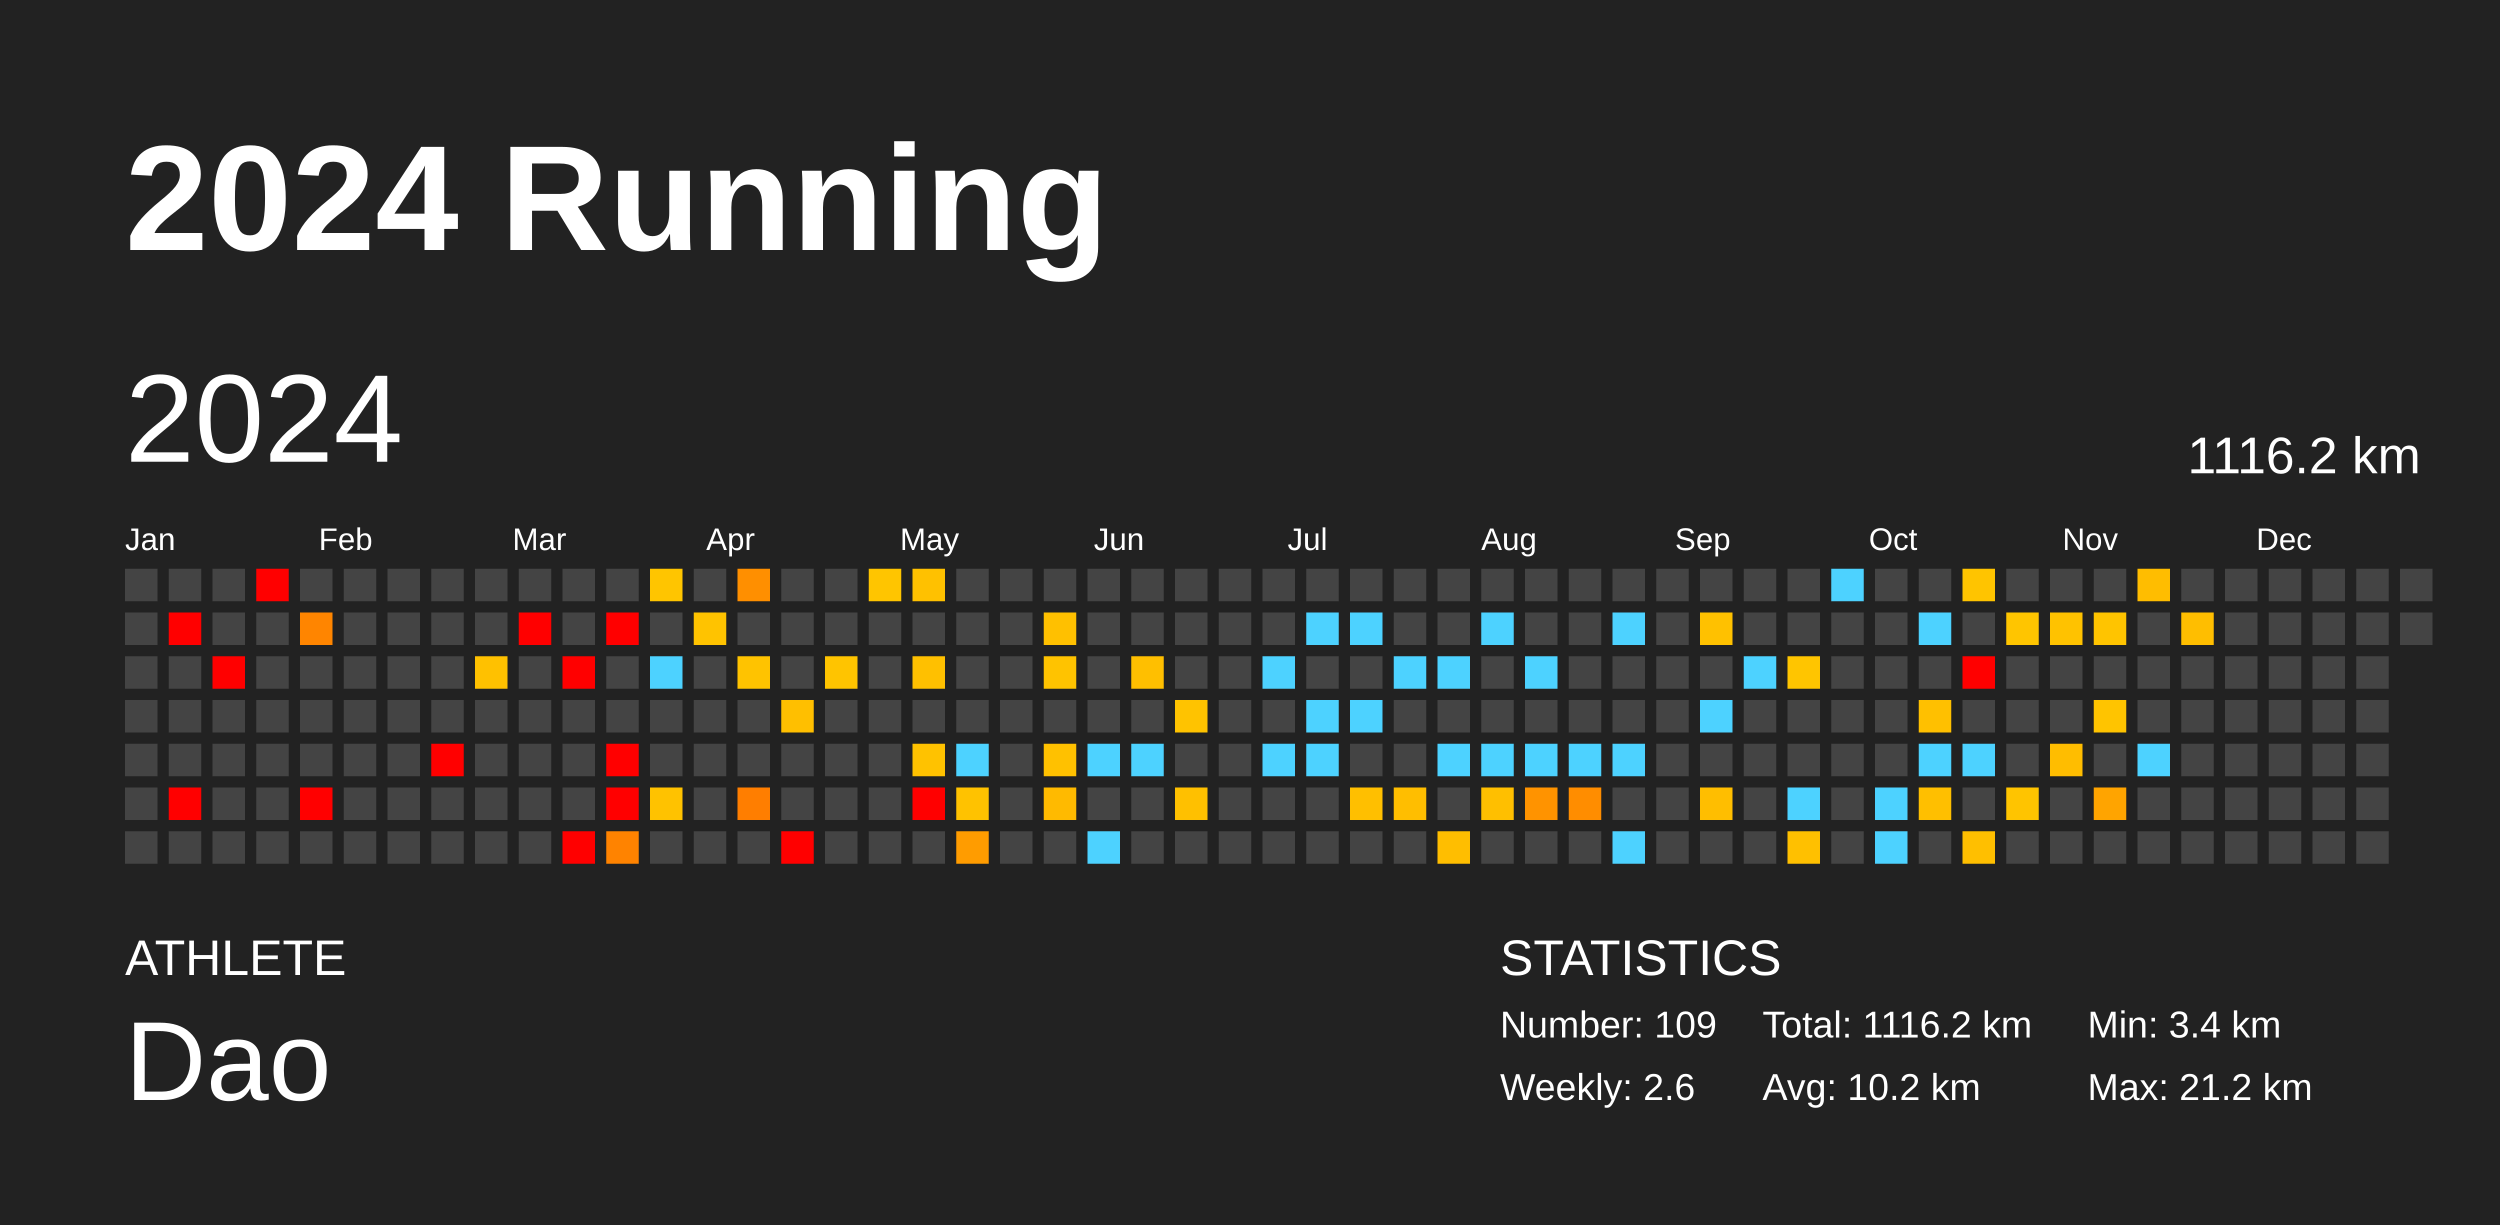
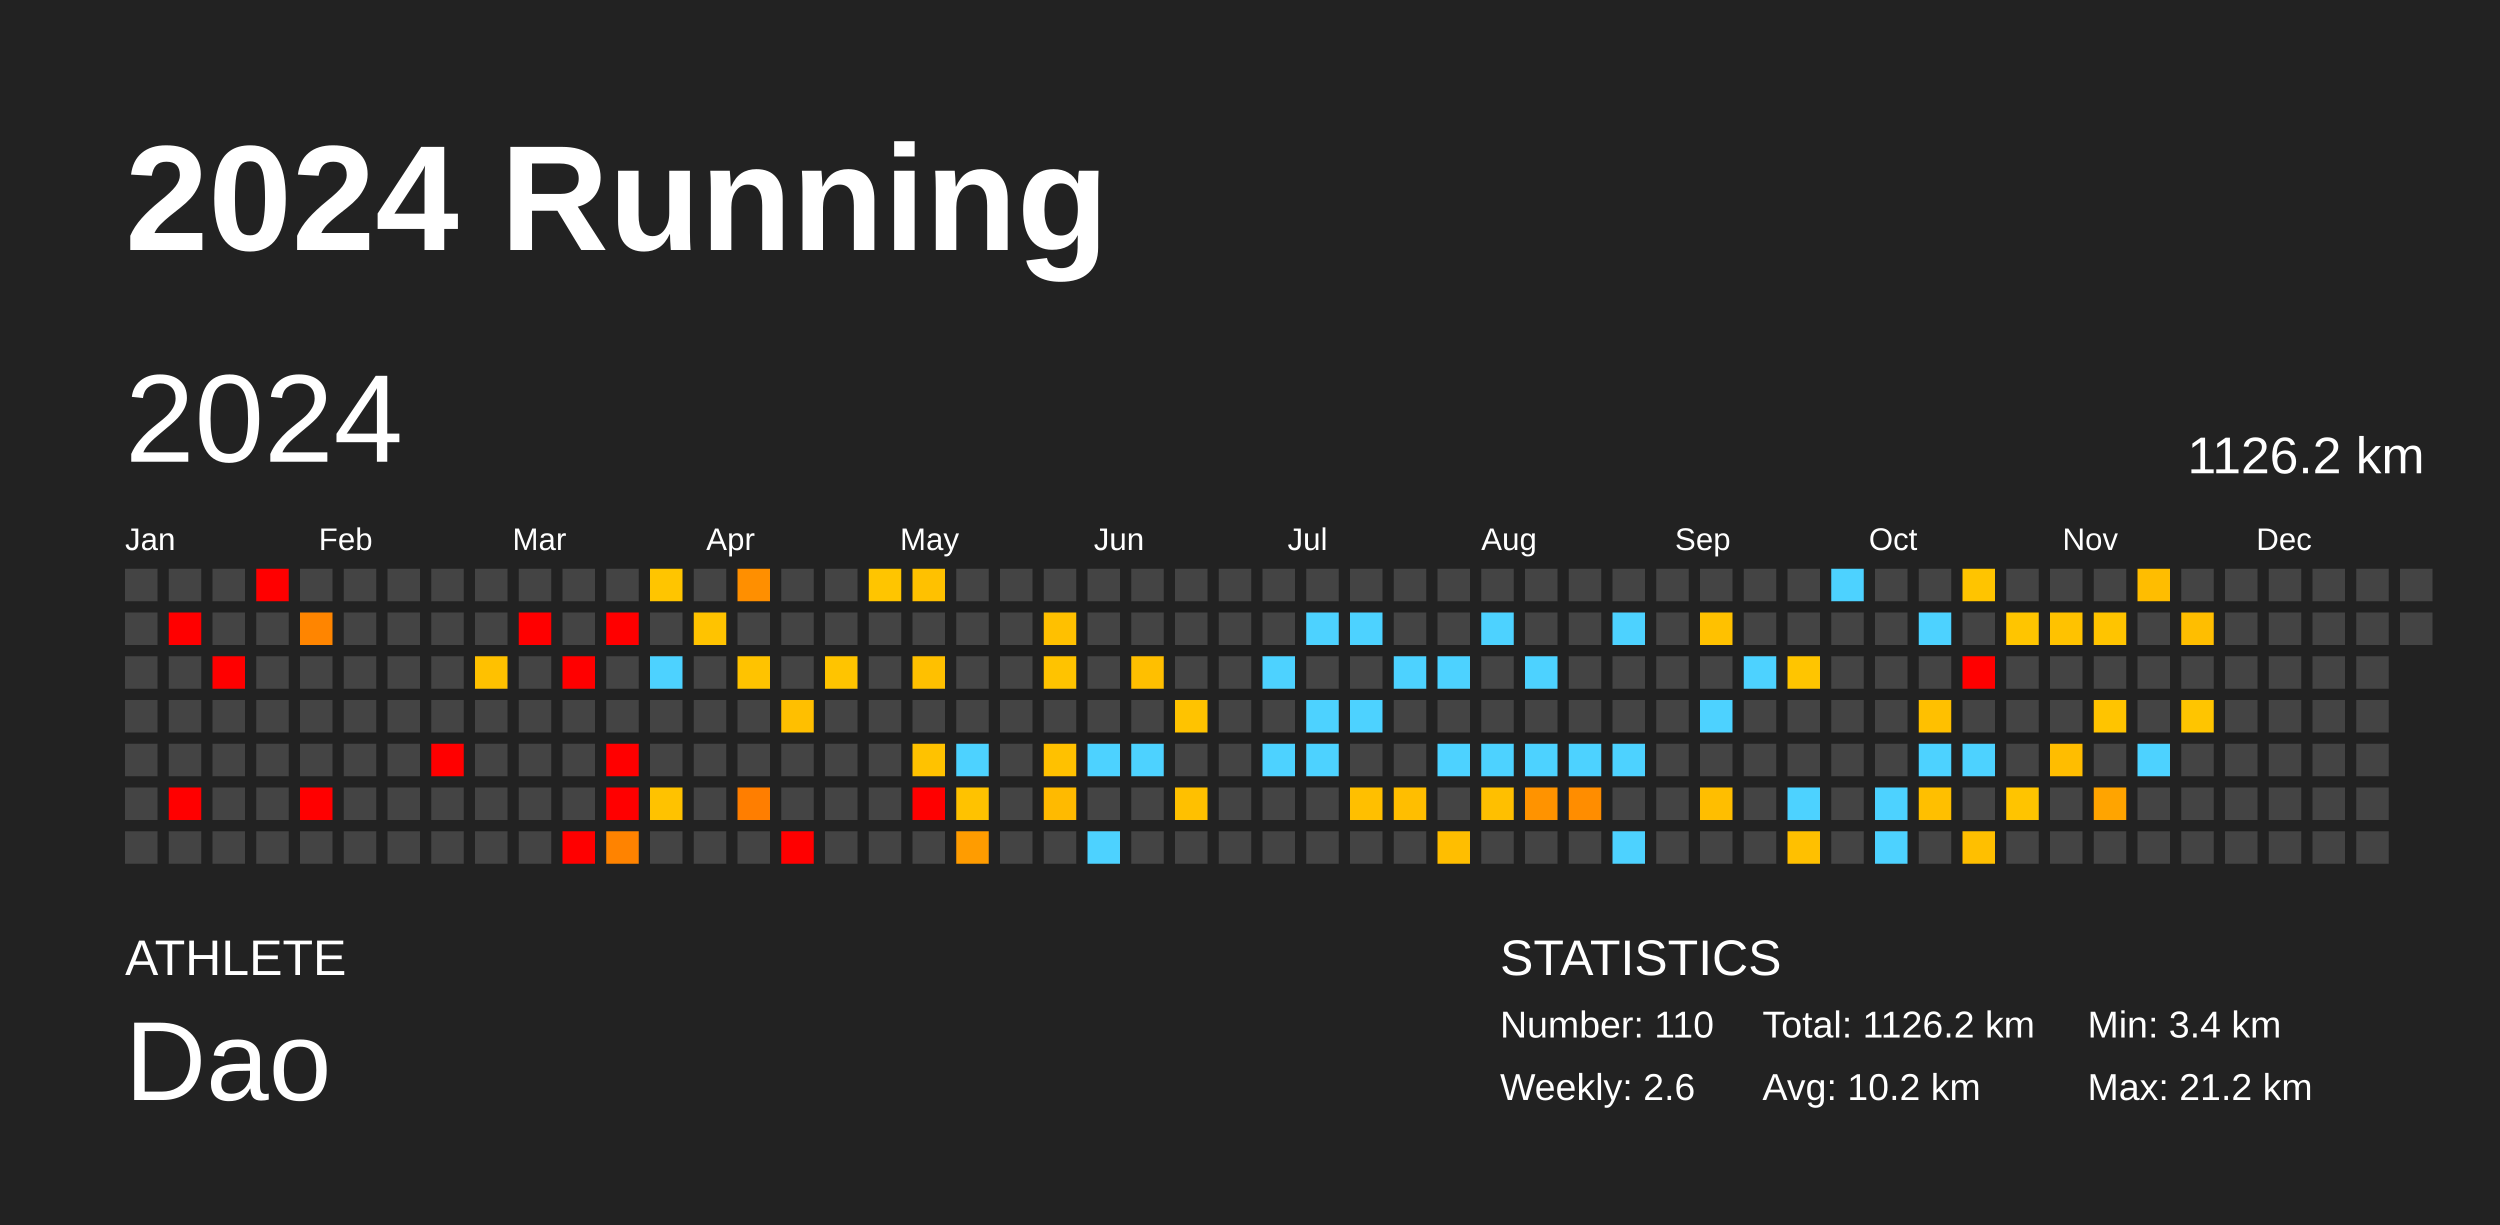
<svg xmlns="http://www.w3.org/2000/svg" baseProfile="full" height="98mm" version="1.1" viewBox="0,0,200,98" width="200mm">
  <defs />
  <rect fill="#222222" height="98" width="200" x="0" y="0" />
  <text fill="#FFFFFF" style="font-size:12px; font-family:Arial; font-weight:bold;" x="10" y="20">2024 Running</text>
  <text fill="#FFFFFF" style="font-size:4px; font-family:Arial" x="10" y="78">ATHLETE</text>
  <text fill="#FFFFFF" style="font-size:9px; font-family:Arial" x="10" y="88">Dao</text>
  <text fill="#FFFFFF" style="font-size:4px; font-family:Arial" x="120" y="78">STATISTICS</text>
-   <text fill="#FFFFFF" style="font-size:3px; font-family:Arial" x="120" y="83">Number: 109</text>
+   <text fill="#FFFFFF" style="font-size:3px; font-family:Arial" x="120" y="83">Number: 110</text>
  <text fill="#FFFFFF" style="font-size:3px; font-family:Arial" x="120" y="88">Weekly: 2.6</text>
-   <text fill="#FFFFFF" style="font-size:3px; font-family:Arial" x="141" y="83">Total: 1116.2 km</text>
+   <text fill="#FFFFFF" style="font-size:3px; font-family:Arial" x="141" y="83">Total: 1126.2 km</text>
  <text fill="#FFFFFF" style="font-size:3px; font-family:Arial" x="141" y="88">Avg: 10.2 km</text>
  <text fill="#FFFFFF" style="font-size:3px; font-family:Arial" x="167" y="83">Min: 3.4 km</text>
  <text fill="#FFFFFF" style="font-size:3px; font-family:Arial" x="167" y="88">Max: 21.2 km</text>
  <text dominant-baseline="hanging" fill="#FFFFFF" style="font-size:10.0px; font-family:Arial;" x="10" y="30">2024</text>
-   <text dominant-baseline="hanging" fill="#FFFFFF" style="font-size:4.125px; font-family:Arial;" x="175" y="35">1116.2 km</text>
+   <text dominant-baseline="hanging" fill="#FFFFFF" style="font-size:4.125px; font-family:Arial;" x="175" y="35">1126.2 km</text>
  <text fill="#FFFFFF" style="font-size:2.5px; font-family:Arial" x="10.0" y="44">Jan</text>
  <text fill="#FFFFFF" style="font-size:2.5px; font-family:Arial" x="25.5" y="44">Feb</text>
  <text fill="#FFFFFF" style="font-size:2.5px; font-family:Arial" x="41.0" y="44">Mar</text>
  <text fill="#FFFFFF" style="font-size:2.5px; font-family:Arial" x="56.5" y="44">Apr</text>
  <text fill="#FFFFFF" style="font-size:2.5px; font-family:Arial" x="72.0" y="44">May</text>
  <text fill="#FFFFFF" style="font-size:2.5px; font-family:Arial" x="87.5" y="44">Jun</text>
  <text fill="#FFFFFF" style="font-size:2.5px; font-family:Arial" x="103.0" y="44">Jul</text>
  <text fill="#FFFFFF" style="font-size:2.5px; font-family:Arial" x="118.5" y="44">Aug</text>
  <text fill="#FFFFFF" style="font-size:2.5px; font-family:Arial" x="134.0" y="44">Sep</text>
  <text fill="#FFFFFF" style="font-size:2.5px; font-family:Arial" x="149.5" y="44">Oct</text>
  <text fill="#FFFFFF" style="font-size:2.5px; font-family:Arial" x="165.0" y="44">Nov</text>
  <text fill="#FFFFFF" style="font-size:2.5px; font-family:Arial" x="180.5" y="44">Dec</text>
  <rect fill="#444444" height="2.6" width="2.6" x="10.0" y="45.5" />
  <rect fill="#444444" height="2.6" width="2.6" x="10.0" y="49.0" />
  <rect fill="#444444" height="2.6" width="2.6" x="10.0" y="52.5" />
  <rect fill="#444444" height="2.6" width="2.6" x="10.0" y="56.0" />
  <rect fill="#444444" height="2.6" width="2.6" x="10.0" y="59.5" />
  <rect fill="#444444" height="2.6" width="2.6" x="10.0" y="63.0" />
  <rect fill="#444444" height="2.6" width="2.6" x="10.0" y="66.5" />
  <rect fill="#444444" height="2.6" width="2.6" x="13.5" y="45.5" />
  <rect fill="red" height="2.6" width="2.6" x="13.5" y="49.0" />
  <rect fill="#444444" height="2.6" width="2.6" x="13.5" y="52.5" />
  <rect fill="#444444" height="2.6" width="2.6" x="13.5" y="56.0" />
  <rect fill="#444444" height="2.6" width="2.6" x="13.5" y="59.5" />
  <rect fill="red" height="2.6" width="2.6" x="13.5" y="63.0" />
  <rect fill="#444444" height="2.6" width="2.6" x="13.5" y="66.5" />
  <rect fill="#444444" height="2.6" width="2.6" x="17.0" y="45.5" />
  <rect fill="#444444" height="2.6" width="2.6" x="17.0" y="49.0" />
  <rect fill="red" height="2.6" width="2.6" x="17.0" y="52.5" />
  <rect fill="#444444" height="2.6" width="2.6" x="17.0" y="56.0" />
  <rect fill="#444444" height="2.6" width="2.6" x="17.0" y="59.5" />
  <rect fill="#444444" height="2.6" width="2.6" x="17.0" y="63.0" />
  <rect fill="#444444" height="2.6" width="2.6" x="17.0" y="66.5" />
  <rect fill="red" height="2.6" width="2.6" x="20.5" y="45.5" />
  <rect fill="#444444" height="2.6" width="2.6" x="20.5" y="49.0" />
  <rect fill="#444444" height="2.6" width="2.6" x="20.5" y="52.5" />
  <rect fill="#444444" height="2.6" width="2.6" x="20.5" y="56.0" />
  <rect fill="#444444" height="2.6" width="2.6" x="20.5" y="59.5" />
  <rect fill="#444444" height="2.6" width="2.6" x="20.5" y="63.0" />
  <rect fill="#444444" height="2.6" width="2.6" x="20.5" y="66.5" />
  <rect fill="#444444" height="2.6" width="2.6" x="24.0" y="45.5" />
  <rect fill="#ff8500" height="2.6" width="2.6" x="24.0" y="49.0" />
  <rect fill="#444444" height="2.6" width="2.6" x="24.0" y="52.5" />
  <rect fill="#444444" height="2.6" width="2.6" x="24.0" y="56.0" />
  <rect fill="#444444" height="2.6" width="2.6" x="24.0" y="59.5" />
  <rect fill="red" height="2.6" width="2.6" x="24.0" y="63.0" />
  <rect fill="#444444" height="2.6" width="2.6" x="24.0" y="66.5" />
  <rect fill="#444444" height="2.6" width="2.6" x="27.5" y="45.5" />
  <rect fill="#444444" height="2.6" width="2.6" x="27.5" y="49.0" />
  <rect fill="#444444" height="2.6" width="2.6" x="27.5" y="52.5" />
  <rect fill="#444444" height="2.6" width="2.6" x="27.5" y="56.0" />
  <rect fill="#444444" height="2.6" width="2.6" x="27.5" y="59.5" />
  <rect fill="#444444" height="2.6" width="2.6" x="27.5" y="63.0" />
  <rect fill="#444444" height="2.6" width="2.6" x="27.5" y="66.5" />
  <rect fill="#444444" height="2.6" width="2.6" x="31.0" y="45.5" />
  <rect fill="#444444" height="2.6" width="2.6" x="31.0" y="49.0" />
  <rect fill="#444444" height="2.6" width="2.6" x="31.0" y="52.5" />
  <rect fill="#444444" height="2.6" width="2.6" x="31.0" y="56.0" />
  <rect fill="#444444" height="2.6" width="2.6" x="31.0" y="59.5" />
  <rect fill="#444444" height="2.6" width="2.6" x="31.0" y="63.0" />
  <rect fill="#444444" height="2.6" width="2.6" x="31.0" y="66.5" />
  <rect fill="#444444" height="2.6" width="2.6" x="34.5" y="45.5" />
  <rect fill="#444444" height="2.6" width="2.6" x="34.5" y="49.0" />
  <rect fill="#444444" height="2.6" width="2.6" x="34.5" y="52.5" />
  <rect fill="#444444" height="2.6" width="2.6" x="34.5" y="56.0" />
  <rect fill="red" height="2.6" width="2.6" x="34.5" y="59.5" />
  <rect fill="#444444" height="2.6" width="2.6" x="34.5" y="63.0" />
  <rect fill="#444444" height="2.6" width="2.6" x="34.5" y="66.5" />
  <rect fill="#444444" height="2.6" width="2.6" x="38.0" y="45.5" />
  <rect fill="#444444" height="2.6" width="2.6" x="38.0" y="49.0" />
  <rect fill="#ffc100" height="2.6" width="2.6" x="38.0" y="52.5" />
  <rect fill="#444444" height="2.6" width="2.6" x="38.0" y="56.0" />
  <rect fill="#444444" height="2.6" width="2.6" x="38.0" y="59.5" />
  <rect fill="#444444" height="2.6" width="2.6" x="38.0" y="63.0" />
  <rect fill="#444444" height="2.6" width="2.6" x="38.0" y="66.5" />
  <rect fill="#444444" height="2.6" width="2.6" x="41.5" y="45.5" />
  <rect fill="red" height="2.6" width="2.6" x="41.5" y="49.0" />
  <rect fill="#444444" height="2.6" width="2.6" x="41.5" y="52.5" />
  <rect fill="#444444" height="2.6" width="2.6" x="41.5" y="56.0" />
  <rect fill="#444444" height="2.6" width="2.6" x="41.5" y="59.5" />
  <rect fill="#444444" height="2.6" width="2.6" x="41.5" y="63.0" />
  <rect fill="#444444" height="2.6" width="2.6" x="41.5" y="66.5" />
  <rect fill="#444444" height="2.6" width="2.6" x="45.0" y="45.5" />
  <rect fill="#444444" height="2.6" width="2.6" x="45.0" y="49.0" />
  <rect fill="red" height="2.6" width="2.6" x="45.0" y="52.5" />
  <rect fill="#444444" height="2.6" width="2.6" x="45.0" y="56.0" />
  <rect fill="#444444" height="2.6" width="2.6" x="45.0" y="59.5" />
  <rect fill="#444444" height="2.6" width="2.6" x="45.0" y="63.0" />
  <rect fill="red" height="2.6" width="2.6" x="45.0" y="66.5" />
  <rect fill="#444444" height="2.6" width="2.6" x="48.5" y="45.5" />
  <rect fill="red" height="2.6" width="2.6" x="48.5" y="49.0" />
  <rect fill="#444444" height="2.6" width="2.6" x="48.5" y="52.5" />
  <rect fill="#444444" height="2.6" width="2.6" x="48.5" y="56.0" />
  <rect fill="red" height="2.6" width="2.6" x="48.5" y="59.5" />
  <rect fill="red" height="2.6" width="2.6" x="48.5" y="63.0" />
  <rect fill="#ff8300" height="2.6" width="2.6" x="48.5" y="66.5" />
  <rect fill="#ffc500" height="2.6" width="2.6" x="52.0" y="45.5" />
  <rect fill="#444444" height="2.6" width="2.6" x="52.0" y="49.0" />
  <rect fill="#4dd2ff" height="2.6" width="2.6" x="52.0" y="52.5" />
  <rect fill="#444444" height="2.6" width="2.6" x="52.0" y="56.0" />
  <rect fill="#444444" height="2.6" width="2.6" x="52.0" y="59.5" />
  <rect fill="#ffc200" height="2.6" width="2.6" x="52.0" y="63.0" />
  <rect fill="#444444" height="2.6" width="2.6" x="52.0" y="66.5" />
  <rect fill="#444444" height="2.6" width="2.6" x="55.5" y="45.5" />
  <rect fill="#ffc300" height="2.6" width="2.6" x="55.5" y="49.0" />
  <rect fill="#444444" height="2.6" width="2.6" x="55.5" y="52.5" />
  <rect fill="#444444" height="2.6" width="2.6" x="55.5" y="56.0" />
  <rect fill="#444444" height="2.6" width="2.6" x="55.5" y="59.5" />
  <rect fill="#444444" height="2.6" width="2.6" x="55.5" y="63.0" />
  <rect fill="#444444" height="2.6" width="2.6" x="55.5" y="66.5" />
  <rect fill="#ff8f00" height="2.6" width="2.6" x="59.0" y="45.5" />
  <rect fill="#444444" height="2.6" width="2.6" x="59.0" y="49.0" />
  <rect fill="#ffc300" height="2.6" width="2.6" x="59.0" y="52.5" />
  <rect fill="#444444" height="2.6" width="2.6" x="59.0" y="56.0" />
  <rect fill="#444444" height="2.6" width="2.6" x="59.0" y="59.5" />
  <rect fill="#ff7e00" height="2.6" width="2.6" x="59.0" y="63.0" />
  <rect fill="#444444" height="2.6" width="2.6" x="59.0" y="66.5" />
  <rect fill="#444444" height="2.6" width="2.6" x="62.5" y="45.5" />
  <rect fill="#444444" height="2.6" width="2.6" x="62.5" y="49.0" />
  <rect fill="#444444" height="2.6" width="2.6" x="62.5" y="52.5" />
  <rect fill="#ffbf00" height="2.6" width="2.6" x="62.5" y="56.0" />
  <rect fill="#444444" height="2.6" width="2.6" x="62.5" y="59.5" />
  <rect fill="#444444" height="2.6" width="2.6" x="62.5" y="63.0" />
  <rect fill="red" height="2.6" width="2.6" x="62.5" y="66.5" />
  <rect fill="#444444" height="2.6" width="2.6" x="66.0" y="45.5" />
  <rect fill="#444444" height="2.6" width="2.6" x="66.0" y="49.0" />
  <rect fill="#ffc400" height="2.6" width="2.6" x="66.0" y="52.5" />
  <rect fill="#444444" height="2.6" width="2.6" x="66.0" y="56.0" />
  <rect fill="#444444" height="2.6" width="2.6" x="66.0" y="59.5" />
  <rect fill="#444444" height="2.6" width="2.6" x="66.0" y="63.0" />
  <rect fill="#444444" height="2.6" width="2.6" x="66.0" y="66.5" />
  <rect fill="#ffc500" height="2.6" width="2.6" x="69.5" y="45.5" />
  <rect fill="#444444" height="2.6" width="2.6" x="69.5" y="49.0" />
  <rect fill="#444444" height="2.6" width="2.6" x="69.5" y="52.5" />
  <rect fill="#444444" height="2.6" width="2.6" x="69.5" y="56.0" />
  <rect fill="#444444" height="2.6" width="2.6" x="69.5" y="59.5" />
  <rect fill="#444444" height="2.6" width="2.6" x="69.5" y="63.0" />
  <rect fill="#444444" height="2.6" width="2.6" x="69.5" y="66.5" />
  <rect fill="#ffc100" height="2.6" width="2.6" x="73.0" y="45.5" />
  <rect fill="#444444" height="2.6" width="2.6" x="73.0" y="49.0" />
  <rect fill="#ffc000" height="2.6" width="2.6" x="73.0" y="52.5" />
  <rect fill="#444444" height="2.6" width="2.6" x="73.0" y="56.0" />
  <rect fill="#ffc200" height="2.6" width="2.6" x="73.0" y="59.5" />
  <rect fill="red" height="2.6" width="2.6" x="73.0" y="63.0" />
  <rect fill="#444444" height="2.6" width="2.6" x="73.0" y="66.5" />
  <rect fill="#444444" height="2.6" width="2.6" x="76.5" y="45.5" />
  <rect fill="#444444" height="2.6" width="2.6" x="76.5" y="49.0" />
  <rect fill="#444444" height="2.6" width="2.6" x="76.5" y="52.5" />
  <rect fill="#444444" height="2.6" width="2.6" x="76.5" y="56.0" />
  <rect fill="#4dd2ff" height="2.6" width="2.6" x="76.5" y="59.5" />
  <rect fill="#ffc200" height="2.6" width="2.6" x="76.5" y="63.0" />
  <rect fill="#ff9c00" height="2.6" width="2.6" x="76.5" y="66.5" />
  <rect fill="#444444" height="2.6" width="2.6" x="80.0" y="45.5" />
  <rect fill="#444444" height="2.6" width="2.6" x="80.0" y="49.0" />
  <rect fill="#444444" height="2.6" width="2.6" x="80.0" y="52.5" />
  <rect fill="#444444" height="2.6" width="2.6" x="80.0" y="56.0" />
  <rect fill="#444444" height="2.6" width="2.6" x="80.0" y="59.5" />
  <rect fill="#444444" height="2.6" width="2.6" x="80.0" y="63.0" />
  <rect fill="#444444" height="2.6" width="2.6" x="80.0" y="66.5" />
  <rect fill="#444444" height="2.6" width="2.6" x="83.5" y="45.5" />
  <rect fill="#ffc000" height="2.6" width="2.6" x="83.5" y="49.0" />
  <rect fill="#ffc300" height="2.6" width="2.6" x="83.5" y="52.5" />
  <rect fill="#444444" height="2.6" width="2.6" x="83.5" y="56.0" />
  <rect fill="#ffc100" height="2.6" width="2.6" x="83.5" y="59.5" />
  <rect fill="#ffba00" height="2.6" width="2.6" x="83.5" y="63.0" />
  <rect fill="#444444" height="2.6" width="2.6" x="83.5" y="66.5" />
  <rect fill="#444444" height="2.6" width="2.6" x="87.0" y="45.5" />
  <rect fill="#444444" height="2.6" width="2.6" x="87.0" y="49.0" />
  <rect fill="#444444" height="2.6" width="2.6" x="87.0" y="52.5" />
  <rect fill="#444444" height="2.6" width="2.6" x="87.0" y="56.0" />
  <rect fill="#4dd2ff" height="2.6" width="2.6" x="87.0" y="59.5" />
  <rect fill="#444444" height="2.6" width="2.6" x="87.0" y="63.0" />
  <rect fill="#4dd2ff" height="2.6" width="2.6" x="87.0" y="66.5" />
  <rect fill="#444444" height="2.6" width="2.6" x="90.5" y="45.5" />
  <rect fill="#444444" height="2.6" width="2.6" x="90.5" y="49.0" />
  <rect fill="#ffbf00" height="2.6" width="2.6" x="90.5" y="52.5" />
  <rect fill="#444444" height="2.6" width="2.6" x="90.5" y="56.0" />
  <rect fill="#4dd2ff" height="2.6" width="2.6" x="90.5" y="59.5" />
  <rect fill="#444444" height="2.6" width="2.6" x="90.5" y="63.0" />
  <rect fill="#444444" height="2.6" width="2.6" x="90.5" y="66.5" />
  <rect fill="#444444" height="2.6" width="2.6" x="94.0" y="45.5" />
  <rect fill="#444444" height="2.6" width="2.6" x="94.0" y="49.0" />
  <rect fill="#444444" height="2.6" width="2.6" x="94.0" y="52.5" />
  <rect fill="#ffc300" height="2.6" width="2.6" x="94.0" y="56.0" />
  <rect fill="#444444" height="2.6" width="2.6" x="94.0" y="59.5" />
  <rect fill="#ffc000" height="2.6" width="2.6" x="94.0" y="63.0" />
  <rect fill="#444444" height="2.6" width="2.6" x="94.0" y="66.5" />
  <rect fill="#444444" height="2.6" width="2.6" x="97.5" y="45.5" />
  <rect fill="#444444" height="2.6" width="2.6" x="97.5" y="49.0" />
  <rect fill="#444444" height="2.6" width="2.6" x="97.5" y="52.5" />
  <rect fill="#444444" height="2.6" width="2.6" x="97.5" y="56.0" />
  <rect fill="#444444" height="2.6" width="2.6" x="97.5" y="59.5" />
  <rect fill="#444444" height="2.6" width="2.6" x="97.5" y="63.0" />
  <rect fill="#444444" height="2.6" width="2.6" x="97.5" y="66.5" />
  <rect fill="#444444" height="2.6" width="2.6" x="101.0" y="45.5" />
  <rect fill="#444444" height="2.6" width="2.6" x="101.0" y="49.0" />
  <rect fill="#4dd2ff" height="2.6" width="2.6" x="101.0" y="52.5" />
  <rect fill="#444444" height="2.6" width="2.6" x="101.0" y="56.0" />
  <rect fill="#4dd2ff" height="2.6" width="2.6" x="101.0" y="59.5" />
  <rect fill="#444444" height="2.6" width="2.6" x="101.0" y="63.0" />
  <rect fill="#444444" height="2.6" width="2.6" x="101.0" y="66.5" />
  <rect fill="#444444" height="2.6" width="2.6" x="104.5" y="45.5" />
  <rect fill="#4dd2ff" height="2.6" width="2.6" x="104.5" y="49.0" />
  <rect fill="#444444" height="2.6" width="2.6" x="104.5" y="52.5" />
  <rect fill="#4dd2ff" height="2.6" width="2.6" x="104.5" y="56.0" />
  <rect fill="#4dd2ff" height="2.6" width="2.6" x="104.5" y="59.5" />
  <rect fill="#444444" height="2.6" width="2.6" x="104.5" y="63.0" />
  <rect fill="#444444" height="2.6" width="2.6" x="104.5" y="66.5" />
  <rect fill="#444444" height="2.6" width="2.6" x="108.0" y="45.5" />
  <rect fill="#4dd2ff" height="2.6" width="2.6" x="108.0" y="49.0" />
  <rect fill="#444444" height="2.6" width="2.6" x="108.0" y="52.5" />
  <rect fill="#4dd2ff" height="2.6" width="2.6" x="108.0" y="56.0" />
  <rect fill="#444444" height="2.6" width="2.6" x="108.0" y="59.5" />
  <rect fill="#ffbf00" height="2.6" width="2.6" x="108.0" y="63.0" />
  <rect fill="#444444" height="2.6" width="2.6" x="108.0" y="66.5" />
  <rect fill="#444444" height="2.6" width="2.6" x="111.5" y="45.5" />
  <rect fill="#444444" height="2.6" width="2.6" x="111.5" y="49.0" />
  <rect fill="#4dd2ff" height="2.6" width="2.6" x="111.5" y="52.5" />
  <rect fill="#444444" height="2.6" width="2.6" x="111.5" y="56.0" />
  <rect fill="#444444" height="2.6" width="2.6" x="111.5" y="59.5" />
  <rect fill="#ffbe00" height="2.6" width="2.6" x="111.5" y="63.0" />
  <rect fill="#444444" height="2.6" width="2.6" x="111.5" y="66.5" />
  <rect fill="#444444" height="2.6" width="2.6" x="115.0" y="45.5" />
  <rect fill="#444444" height="2.6" width="2.6" x="115.0" y="49.0" />
  <rect fill="#4dd2ff" height="2.6" width="2.6" x="115.0" y="52.5" />
  <rect fill="#444444" height="2.6" width="2.6" x="115.0" y="56.0" />
  <rect fill="#4dd2ff" height="2.6" width="2.6" x="115.0" y="59.5" />
  <rect fill="#444444" height="2.6" width="2.6" x="115.0" y="63.0" />
  <rect fill="#ffbe00" height="2.6" width="2.6" x="115.0" y="66.5" />
  <rect fill="#444444" height="2.6" width="2.6" x="118.5" y="45.5" />
  <rect fill="#4dd2ff" height="2.6" width="2.6" x="118.5" y="49.0" />
  <rect fill="#444444" height="2.6" width="2.6" x="118.5" y="52.5" />
  <rect fill="#444444" height="2.6" width="2.6" x="118.5" y="56.0" />
  <rect fill="#4dd2ff" height="2.6" width="2.6" x="118.5" y="59.5" />
  <rect fill="#ffbf00" height="2.6" width="2.6" x="118.5" y="63.0" />
  <rect fill="#444444" height="2.6" width="2.6" x="118.5" y="66.5" />
  <rect fill="#444444" height="2.6" width="2.6" x="122.0" y="45.5" />
  <rect fill="#444444" height="2.6" width="2.6" x="122.0" y="49.0" />
  <rect fill="#4dd2ff" height="2.6" width="2.6" x="122.0" y="52.5" />
  <rect fill="#444444" height="2.6" width="2.6" x="122.0" y="56.0" />
  <rect fill="#4dd2ff" height="2.6" width="2.6" x="122.0" y="59.5" />
  <rect fill="#ff9300" height="2.6" width="2.6" x="122.0" y="63.0" />
  <rect fill="#444444" height="2.6" width="2.6" x="122.0" y="66.5" />
  <rect fill="#444444" height="2.6" width="2.6" x="125.5" y="45.5" />
  <rect fill="#444444" height="2.6" width="2.6" x="125.5" y="49.0" />
  <rect fill="#444444" height="2.6" width="2.6" x="125.5" y="52.5" />
  <rect fill="#444444" height="2.6" width="2.6" x="125.5" y="56.0" />
  <rect fill="#4dd2ff" height="2.6" width="2.6" x="125.5" y="59.5" />
  <rect fill="#ff8d00" height="2.6" width="2.6" x="125.5" y="63.0" />
  <rect fill="#444444" height="2.6" width="2.6" x="125.5" y="66.5" />
  <rect fill="#444444" height="2.6" width="2.6" x="129.0" y="45.5" />
  <rect fill="#4dd2ff" height="2.6" width="2.6" x="129.0" y="49.0" />
  <rect fill="#444444" height="2.6" width="2.6" x="129.0" y="52.5" />
  <rect fill="#444444" height="2.6" width="2.6" x="129.0" y="56.0" />
  <rect fill="#4dd2ff" height="2.6" width="2.6" x="129.0" y="59.5" />
  <rect fill="#444444" height="2.6" width="2.6" x="129.0" y="63.0" />
  <rect fill="#4dd2ff" height="2.6" width="2.6" x="129.0" y="66.5" />
  <rect fill="#444444" height="2.6" width="2.6" x="132.5" y="45.5" />
  <rect fill="#444444" height="2.6" width="2.6" x="132.5" y="49.0" />
  <rect fill="#444444" height="2.6" width="2.6" x="132.5" y="52.5" />
  <rect fill="#444444" height="2.6" width="2.6" x="132.5" y="56.0" />
  <rect fill="#444444" height="2.6" width="2.6" x="132.5" y="59.5" />
  <rect fill="#444444" height="2.6" width="2.6" x="132.5" y="63.0" />
  <rect fill="#444444" height="2.6" width="2.6" x="132.5" y="66.5" />
  <rect fill="#444444" height="2.6" width="2.6" x="136.0" y="45.5" />
  <rect fill="#ffc100" height="2.6" width="2.6" x="136.0" y="49.0" />
  <rect fill="#444444" height="2.6" width="2.6" x="136.0" y="52.5" />
  <rect fill="#4dd2ff" height="2.6" width="2.6" x="136.0" y="56.0" />
  <rect fill="#444444" height="2.6" width="2.6" x="136.0" y="59.5" />
  <rect fill="#ffbe00" height="2.6" width="2.6" x="136.0" y="63.0" />
  <rect fill="#444444" height="2.6" width="2.6" x="136.0" y="66.5" />
  <rect fill="#444444" height="2.6" width="2.6" x="139.5" y="45.5" />
  <rect fill="#444444" height="2.6" width="2.6" x="139.5" y="49.0" />
  <rect fill="#4dd2ff" height="2.6" width="2.6" x="139.5" y="52.5" />
  <rect fill="#444444" height="2.6" width="2.6" x="139.5" y="56.0" />
  <rect fill="#444444" height="2.6" width="2.6" x="139.5" y="59.5" />
  <rect fill="#444444" height="2.6" width="2.6" x="139.5" y="63.0" />
  <rect fill="#444444" height="2.6" width="2.6" x="139.5" y="66.5" />
  <rect fill="#444444" height="2.6" width="2.6" x="143.0" y="45.5" />
  <rect fill="#444444" height="2.6" width="2.6" x="143.0" y="49.0" />
  <rect fill="#ffc500" height="2.6" width="2.6" x="143.0" y="52.5" />
  <rect fill="#444444" height="2.6" width="2.6" x="143.0" y="56.0" />
  <rect fill="#444444" height="2.6" width="2.6" x="143.0" y="59.5" />
  <rect fill="#4dd2ff" height="2.6" width="2.6" x="143.0" y="63.0" />
  <rect fill="#ffc000" height="2.6" width="2.6" x="143.0" y="66.5" />
  <rect fill="#4dd2ff" height="2.6" width="2.6" x="146.5" y="45.5" />
  <rect fill="#444444" height="2.6" width="2.6" x="146.5" y="49.0" />
  <rect fill="#444444" height="2.6" width="2.6" x="146.5" y="52.5" />
  <rect fill="#444444" height="2.6" width="2.6" x="146.5" y="56.0" />
  <rect fill="#444444" height="2.6" width="2.6" x="146.5" y="59.5" />
  <rect fill="#444444" height="2.6" width="2.6" x="146.5" y="63.0" />
  <rect fill="#444444" height="2.6" width="2.6" x="146.5" y="66.5" />
  <rect fill="#444444" height="2.6" width="2.6" x="150.0" y="45.5" />
  <rect fill="#444444" height="2.6" width="2.6" x="150.0" y="49.0" />
  <rect fill="#444444" height="2.6" width="2.6" x="150.0" y="52.5" />
  <rect fill="#444444" height="2.6" width="2.6" x="150.0" y="56.0" />
  <rect fill="#444444" height="2.6" width="2.6" x="150.0" y="59.5" />
  <rect fill="#4dd2ff" height="2.6" width="2.6" x="150.0" y="63.0" />
  <rect fill="#4dd2ff" height="2.6" width="2.6" x="150.0" y="66.5" />
  <rect fill="#444444" height="2.6" width="2.6" x="153.5" y="45.5" />
  <rect fill="#4dd2ff" height="2.6" width="2.6" x="153.5" y="49.0" />
  <rect fill="#444444" height="2.6" width="2.6" x="153.5" y="52.5" />
  <rect fill="#ffc000" height="2.6" width="2.6" x="153.5" y="56.0" />
  <rect fill="#4dd2ff" height="2.6" width="2.6" x="153.5" y="59.5" />
  <rect fill="#ffbf00" height="2.6" width="2.6" x="153.5" y="63.0" />
  <rect fill="#444444" height="2.6" width="2.6" x="153.5" y="66.5" />
  <rect fill="#ffc400" height="2.6" width="2.6" x="157.0" y="45.5" />
  <rect fill="#444444" height="2.6" width="2.6" x="157.0" y="49.0" />
  <rect fill="red" height="2.6" width="2.6" x="157.0" y="52.5" />
  <rect fill="#444444" height="2.6" width="2.6" x="157.0" y="56.0" />
  <rect fill="#4dd2ff" height="2.6" width="2.6" x="157.0" y="59.5" />
  <rect fill="#444444" height="2.6" width="2.6" x="157.0" y="63.0" />
  <rect fill="#ffbf00" height="2.6" width="2.6" x="157.0" y="66.5" />
  <rect fill="#444444" height="2.6" width="2.6" x="160.5" y="45.5" />
  <rect fill="#ffc500" height="2.6" width="2.6" x="160.5" y="49.0" />
  <rect fill="#444444" height="2.6" width="2.6" x="160.5" y="52.5" />
  <rect fill="#444444" height="2.6" width="2.6" x="160.5" y="56.0" />
  <rect fill="#444444" height="2.6" width="2.6" x="160.5" y="59.5" />
  <rect fill="#ffc400" height="2.6" width="2.6" x="160.5" y="63.0" />
  <rect fill="#444444" height="2.6" width="2.6" x="160.5" y="66.5" />
  <rect fill="#444444" height="2.6" width="2.6" x="164.0" y="45.5" />
  <rect fill="#ffc200" height="2.6" width="2.6" x="164.0" y="49.0" />
  <rect fill="#444444" height="2.6" width="2.6" x="164.0" y="52.5" />
  <rect fill="#444444" height="2.6" width="2.6" x="164.0" y="56.0" />
  <rect fill="#ffbd00" height="2.6" width="2.6" x="164.0" y="59.5" />
  <rect fill="#444444" height="2.6" width="2.6" x="164.0" y="63.0" />
  <rect fill="#444444" height="2.6" width="2.6" x="164.0" y="66.5" />
  <rect fill="#444444" height="2.6" width="2.6" x="167.5" y="45.5" />
  <rect fill="#ffc400" height="2.6" width="2.6" x="167.5" y="49.0" />
  <rect fill="#444444" height="2.6" width="2.6" x="167.5" y="52.5" />
  <rect fill="#ffc400" height="2.6" width="2.6" x="167.5" y="56.0" />
  <rect fill="#444444" height="2.6" width="2.6" x="167.5" y="59.5" />
  <rect fill="#ffa400" height="2.6" width="2.6" x="167.5" y="63.0" />
  <rect fill="#444444" height="2.6" width="2.6" x="167.5" y="66.5" />
  <rect fill="#ffbd00" height="2.6" width="2.6" x="171.0" y="45.5" />
  <rect fill="#444444" height="2.6" width="2.6" x="171.0" y="49.0" />
  <rect fill="#444444" height="2.6" width="2.6" x="171.0" y="52.5" />
  <rect fill="#444444" height="2.6" width="2.6" x="171.0" y="56.0" />
  <rect fill="#4dd2ff" height="2.6" width="2.6" x="171.0" y="59.5" />
  <rect fill="#444444" height="2.6" width="2.6" x="171.0" y="63.0" />
  <rect fill="#444444" height="2.6" width="2.6" x="171.0" y="66.5" />
  <rect fill="#444444" height="2.6" width="2.6" x="174.5" y="45.5" />
  <rect fill="#ffbe00" height="2.6" width="2.6" x="174.5" y="49.0" />
  <rect fill="#444444" height="2.6" width="2.6" x="174.5" y="52.5" />
-   <rect fill="#444444" height="2.6" width="2.6" x="174.5" y="56.0" />
+   <rect fill="#ffc500" height="2.6" width="2.6" x="174.5" y="56.0" />
  <rect fill="#444444" height="2.6" width="2.6" x="174.5" y="59.5" />
  <rect fill="#444444" height="2.6" width="2.6" x="174.5" y="63.0" />
  <rect fill="#444444" height="2.6" width="2.6" x="174.5" y="66.5" />
  <rect fill="#444444" height="2.6" width="2.6" x="178.0" y="45.5" />
  <rect fill="#444444" height="2.6" width="2.6" x="178.0" y="49.0" />
  <rect fill="#444444" height="2.6" width="2.6" x="178.0" y="52.5" />
  <rect fill="#444444" height="2.6" width="2.6" x="178.0" y="56.0" />
  <rect fill="#444444" height="2.6" width="2.6" x="178.0" y="59.5" />
  <rect fill="#444444" height="2.6" width="2.6" x="178.0" y="63.0" />
  <rect fill="#444444" height="2.6" width="2.6" x="178.0" y="66.5" />
  <rect fill="#444444" height="2.6" width="2.6" x="181.5" y="45.5" />
  <rect fill="#444444" height="2.6" width="2.6" x="181.5" y="49.0" />
  <rect fill="#444444" height="2.6" width="2.6" x="181.5" y="52.5" />
  <rect fill="#444444" height="2.6" width="2.6" x="181.5" y="56.0" />
  <rect fill="#444444" height="2.6" width="2.6" x="181.5" y="59.5" />
  <rect fill="#444444" height="2.6" width="2.6" x="181.5" y="63.0" />
  <rect fill="#444444" height="2.6" width="2.6" x="181.5" y="66.5" />
  <rect fill="#444444" height="2.6" width="2.6" x="185.0" y="45.5" />
  <rect fill="#444444" height="2.6" width="2.6" x="185.0" y="49.0" />
  <rect fill="#444444" height="2.6" width="2.6" x="185.0" y="52.5" />
  <rect fill="#444444" height="2.6" width="2.6" x="185.0" y="56.0" />
  <rect fill="#444444" height="2.6" width="2.6" x="185.0" y="59.5" />
  <rect fill="#444444" height="2.6" width="2.6" x="185.0" y="63.0" />
  <rect fill="#444444" height="2.6" width="2.6" x="185.0" y="66.5" />
  <rect fill="#444444" height="2.6" width="2.6" x="188.5" y="45.5" />
  <rect fill="#444444" height="2.6" width="2.6" x="188.5" y="49.0" />
  <rect fill="#444444" height="2.6" width="2.6" x="188.5" y="52.5" />
  <rect fill="#444444" height="2.6" width="2.6" x="188.5" y="56.0" />
  <rect fill="#444444" height="2.6" width="2.6" x="188.5" y="59.5" />
  <rect fill="#444444" height="2.6" width="2.6" x="188.5" y="63.0" />
  <rect fill="#444444" height="2.6" width="2.6" x="188.5" y="66.5" />
  <rect fill="#444444" height="2.6" width="2.6" x="192.0" y="45.5" />
  <rect fill="#444444" height="2.6" width="2.6" x="192.0" y="49.0" />
</svg>
